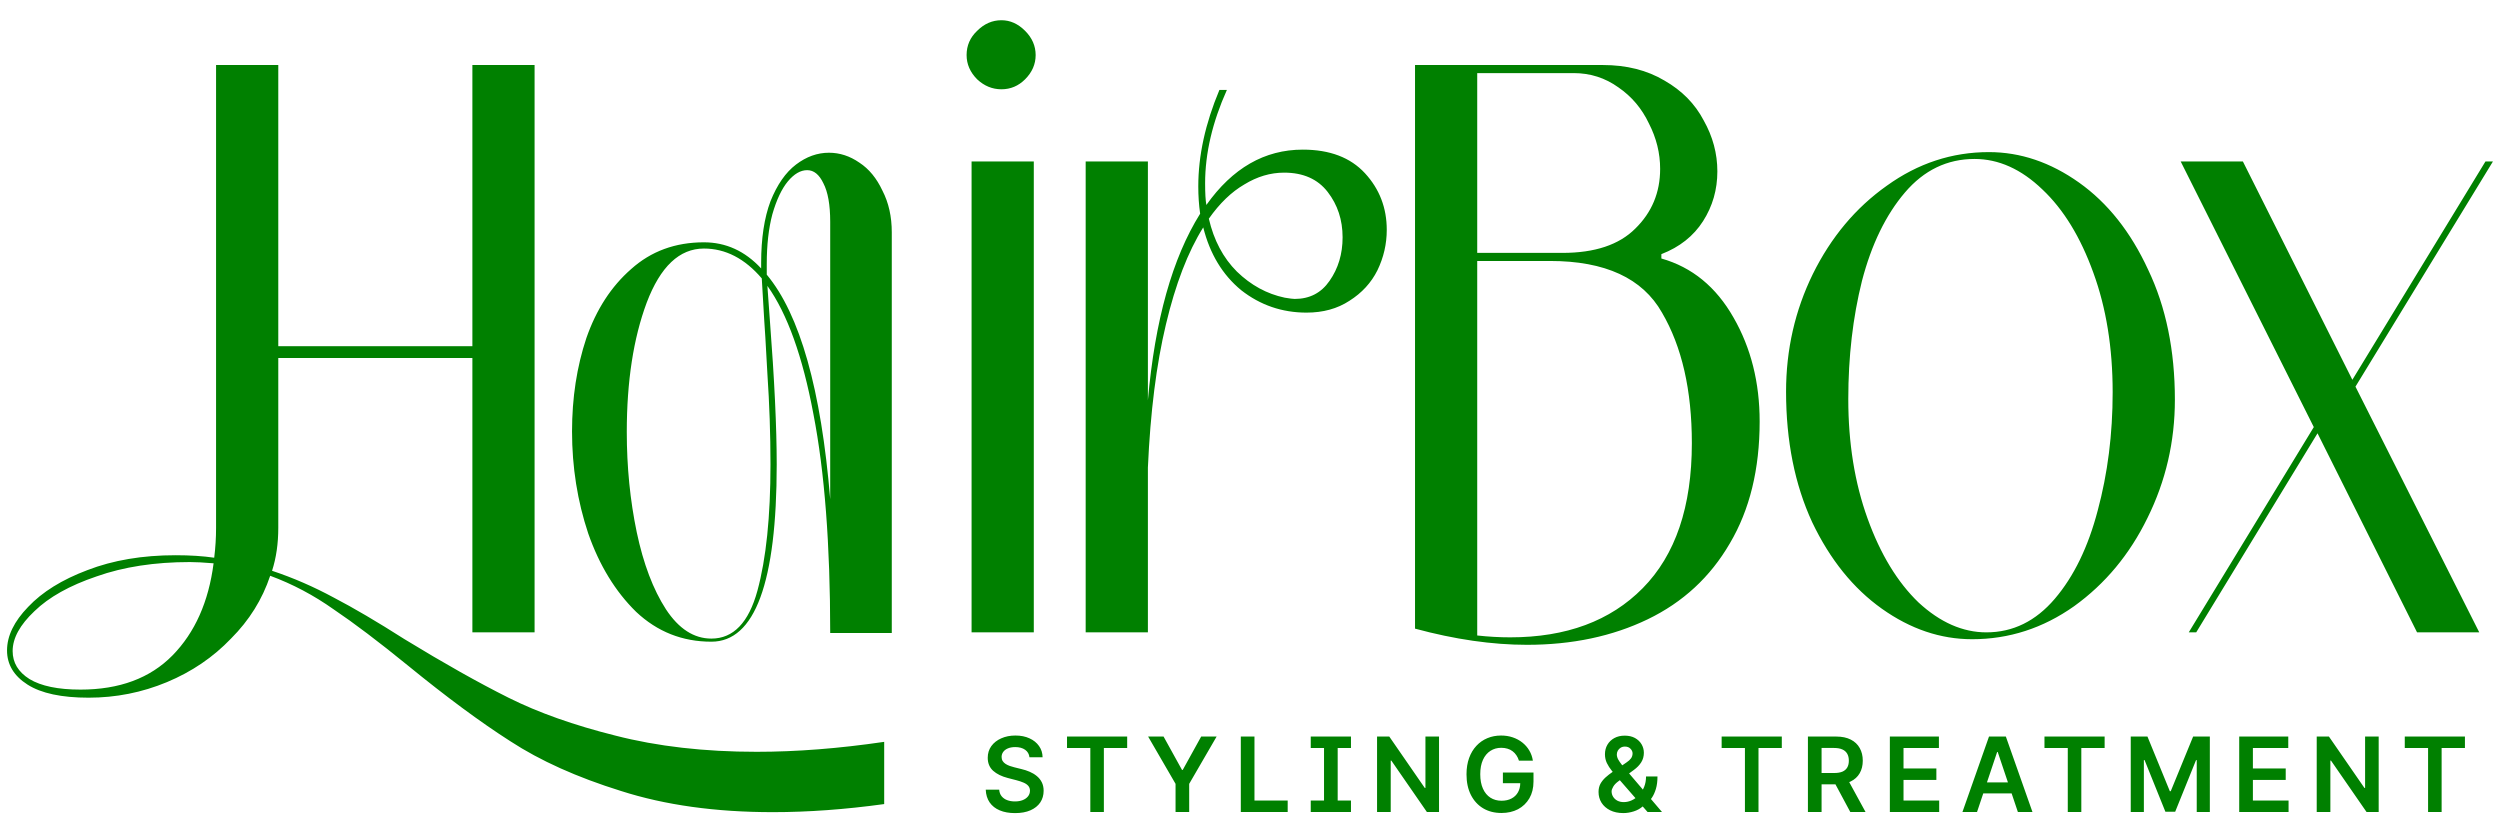
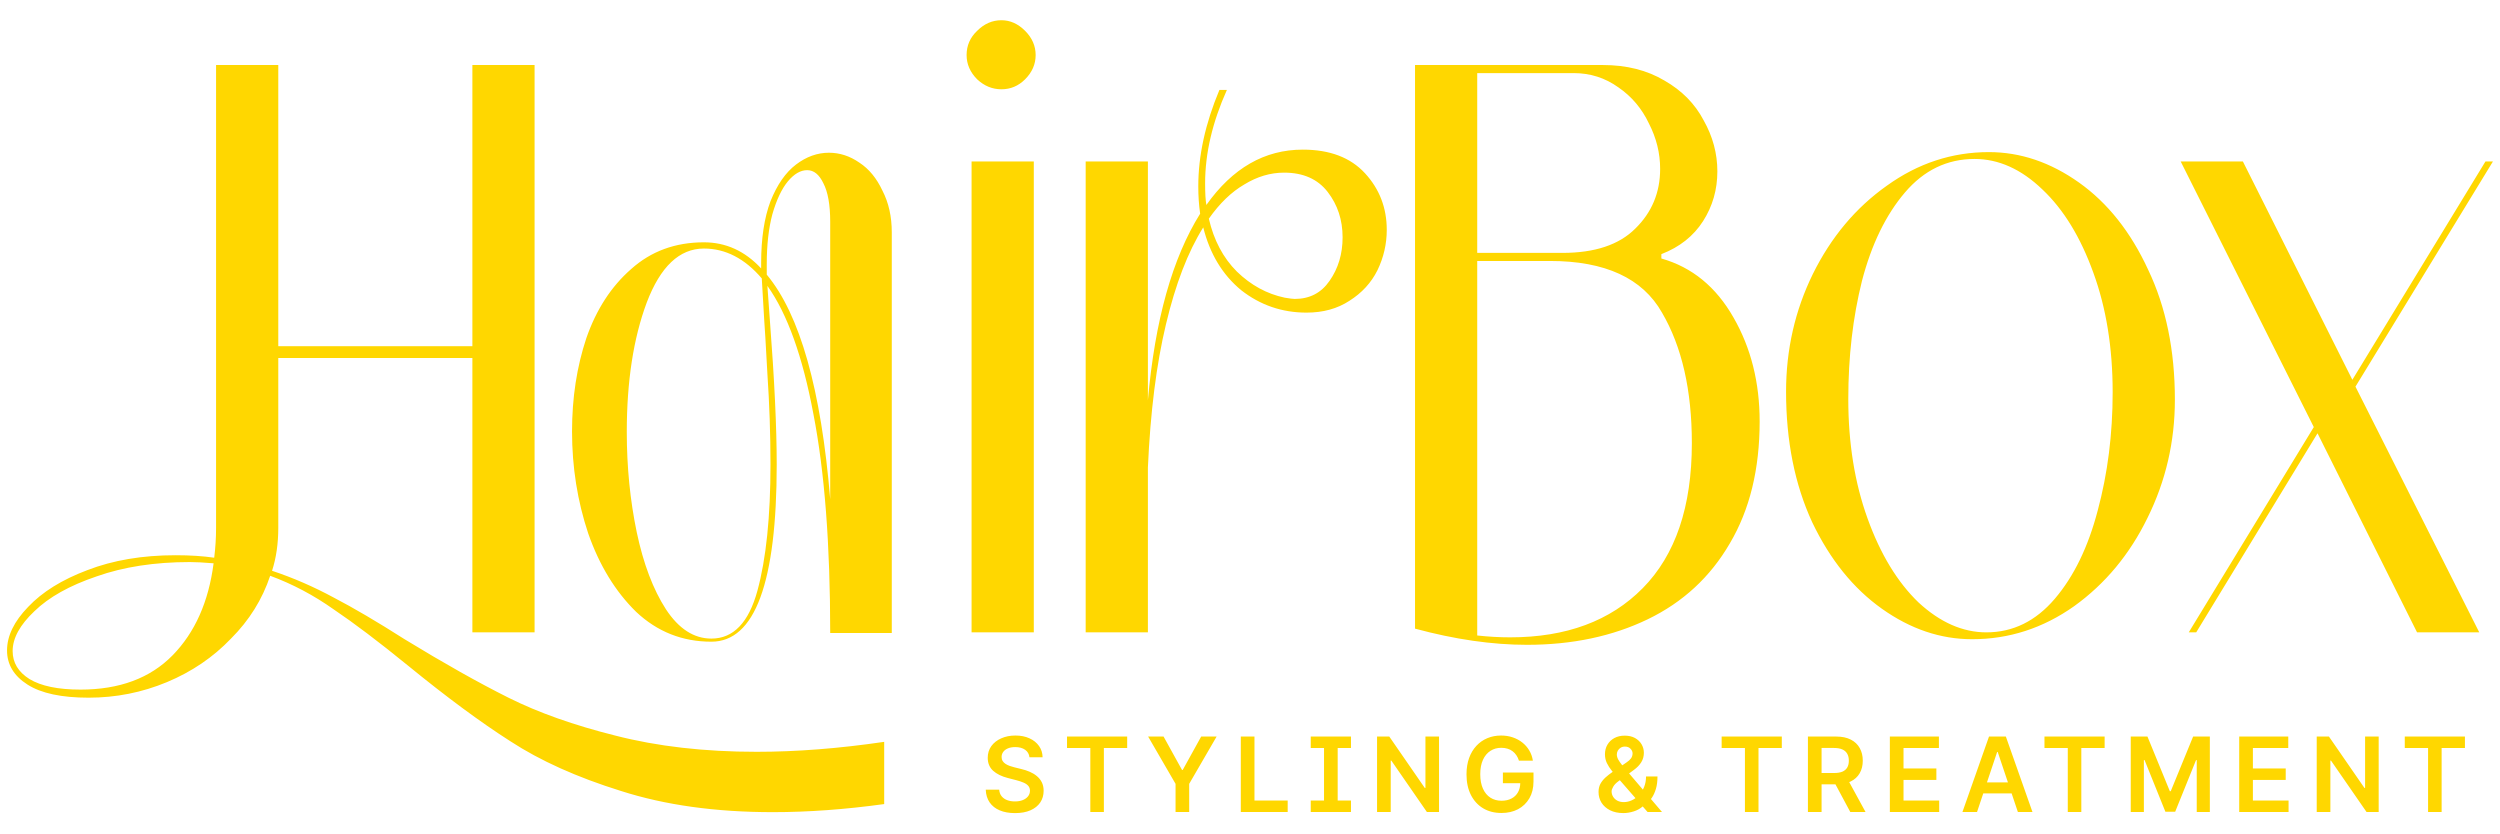
<svg xmlns="http://www.w3.org/2000/svg" width="108" height="36" viewBox="0 0 108 36" fill="none">
-   <path fill-rule="evenodd" clip-rule="evenodd" d="M11.753 24.658C12.667 24.962 13.553 25.348 14.414 25.813C15.274 26.261 16.295 26.861 17.477 27.614C19.179 28.653 20.675 29.495 21.965 30.14C23.255 30.785 24.796 31.331 26.588 31.779C28.397 32.245 30.431 32.478 32.688 32.478C34.408 32.478 36.245 32.335 38.197 32.048V34.736C36.513 34.968 34.91 35.085 33.387 35.085C30.914 35.085 28.729 34.78 26.829 34.171C24.93 33.58 23.336 32.863 22.046 32.021C20.756 31.197 19.278 30.104 17.612 28.743C16.357 27.721 15.291 26.915 14.414 26.324C13.553 25.715 12.64 25.231 11.672 24.873C11.332 25.894 10.768 26.799 9.979 27.587C9.209 28.393 8.286 29.02 7.211 29.468C6.136 29.916 5.007 30.14 3.825 30.14C2.66 30.14 1.782 29.952 1.191 29.576C0.6 29.2 0.304 28.707 0.304 28.098C0.304 27.471 0.609 26.843 1.218 26.216C1.827 25.571 2.678 25.043 3.771 24.631C4.882 24.201 6.154 23.986 7.587 23.986C8.214 23.986 8.77 24.022 9.254 24.093C9.307 23.663 9.334 23.233 9.334 22.803V2.809H12.022V14.956H20.407V2.809H23.094V27.318H20.407V15.467H12.022V22.803C12.022 23.484 11.932 24.102 11.753 24.658ZM3.476 29.791C5.16 29.791 6.486 29.298 7.453 28.313C8.42 27.327 9.012 26.001 9.227 24.335C8.797 24.299 8.456 24.281 8.205 24.281C6.683 24.281 5.339 24.488 4.174 24.9C3.01 25.294 2.114 25.795 1.487 26.404C0.86 26.996 0.546 27.569 0.546 28.125C0.546 28.626 0.788 29.029 1.272 29.334C1.774 29.638 2.508 29.791 3.476 29.791ZM35.811 6.598C36.277 6.598 36.716 6.741 37.128 7.028C37.54 7.297 37.871 7.7 38.122 8.237C38.391 8.757 38.525 9.357 38.525 10.038V27.345H35.865C35.865 23.529 35.623 20.376 35.139 17.885C34.673 15.395 34.01 13.55 33.151 12.349L33.258 13.827C33.455 16.389 33.554 18.468 33.554 20.062C33.554 25.168 32.613 27.721 30.732 27.721C29.478 27.721 28.394 27.291 27.48 26.431C26.584 25.553 25.894 24.425 25.411 23.045C24.945 21.648 24.712 20.179 24.712 18.638C24.712 17.187 24.918 15.843 25.33 14.607C25.76 13.37 26.405 12.376 27.265 11.624C28.125 10.853 29.173 10.468 30.409 10.468C31.359 10.468 32.183 10.844 32.882 11.597V11.355C32.882 10.298 33.016 9.411 33.285 8.694C33.572 7.978 33.939 7.449 34.387 7.109C34.835 6.768 35.309 6.598 35.811 6.598ZM33.124 11.865C34.557 13.585 35.471 16.819 35.865 21.567V9.581C35.865 8.847 35.766 8.291 35.569 7.915C35.39 7.539 35.157 7.351 34.87 7.351C34.584 7.351 34.306 7.512 34.037 7.834C33.769 8.157 33.545 8.632 33.365 9.259C33.204 9.868 33.124 10.584 33.124 11.409V11.865ZM33.285 20.062C33.285 18.772 33.24 17.464 33.151 16.139C33.079 14.813 33.034 14.051 33.016 13.854L32.909 12.027C32.174 11.167 31.341 10.737 30.409 10.737C29.352 10.737 28.528 11.516 27.937 13.075C27.363 14.616 27.077 16.479 27.077 18.665C27.077 20.17 27.22 21.612 27.507 22.991C27.794 24.353 28.215 25.464 28.77 26.324C29.325 27.166 29.979 27.587 30.732 27.587C31.681 27.587 32.344 26.897 32.721 25.518C33.097 24.138 33.285 22.32 33.285 20.062ZM43.262 3.857C42.868 3.857 42.519 3.713 42.214 3.427C41.91 3.122 41.757 2.773 41.757 2.379C41.757 1.967 41.91 1.617 42.214 1.331C42.519 1.026 42.868 0.874 43.262 0.874C43.638 0.874 43.979 1.026 44.283 1.331C44.588 1.635 44.74 1.985 44.74 2.379C44.74 2.773 44.588 3.122 44.283 3.427C43.997 3.713 43.656 3.857 43.262 3.857ZM44.66 27.318H41.972V6.974H44.66V27.318ZM56.28 6.464C57.445 6.464 58.341 6.804 58.968 7.485C59.595 8.166 59.908 8.981 59.908 9.93C59.908 10.54 59.774 11.122 59.505 11.677C59.237 12.215 58.833 12.654 58.296 12.994C57.776 13.335 57.158 13.505 56.442 13.505C55.385 13.505 54.444 13.182 53.62 12.537C52.814 11.874 52.267 10.97 51.98 9.823C51.318 10.88 50.78 12.277 50.368 14.015C49.956 15.735 49.696 17.796 49.589 20.197V27.318H46.901V6.974H49.589V17.294C49.893 13.836 50.646 11.149 51.846 9.232C51.792 8.855 51.766 8.461 51.766 8.049C51.766 6.723 52.07 5.335 52.679 3.884H53.002C52.375 5.281 52.061 6.625 52.061 7.915C52.061 8.345 52.079 8.658 52.115 8.855C53.243 7.261 54.632 6.464 56.28 6.464ZM55.501 12.86C55.716 12.896 55.859 12.914 55.931 12.914C56.576 12.914 57.078 12.654 57.436 12.134C57.812 11.597 58 10.97 58 10.253C58 9.5 57.785 8.847 57.355 8.291C56.925 7.736 56.298 7.458 55.474 7.458C54.883 7.458 54.31 7.628 53.754 7.969C53.199 8.291 52.688 8.784 52.222 9.447C52.437 10.378 52.84 11.14 53.432 11.731C54.041 12.322 54.731 12.698 55.501 12.86ZM65.966 27.856C64.462 27.856 62.849 27.623 61.129 27.157V2.809H69.245C70.266 2.809 71.153 3.033 71.906 3.481C72.658 3.911 73.223 4.484 73.599 5.201C73.993 5.899 74.19 6.634 74.19 7.404C74.19 8.193 73.984 8.909 73.572 9.554C73.16 10.199 72.56 10.674 71.771 10.979V11.167C73.097 11.543 74.136 12.394 74.889 13.72C75.641 15.028 76.017 16.524 76.017 18.208C76.017 20.268 75.588 22.024 74.728 23.475C73.885 24.926 72.703 26.019 71.18 26.754C69.657 27.488 67.919 27.856 65.966 27.856ZM67.498 10.925C68.896 10.925 69.944 10.575 70.643 9.877C71.359 9.178 71.718 8.318 71.718 7.297C71.718 6.616 71.556 5.962 71.234 5.335C70.929 4.69 70.49 4.17 69.917 3.776C69.344 3.364 68.699 3.158 67.982 3.158H63.816V10.925H67.498ZM63.816 27.453C64.3 27.506 64.775 27.533 65.241 27.533C67.659 27.533 69.568 26.826 70.965 25.41C72.38 23.977 73.088 21.89 73.088 19.148C73.088 16.855 72.658 14.974 71.798 13.505C70.956 12.018 69.344 11.274 66.961 11.274H63.816V27.453ZM85.194 27.614C83.832 27.614 82.533 27.175 81.297 26.297C80.061 25.419 79.057 24.174 78.287 22.561C77.534 20.931 77.158 19.05 77.158 16.918C77.158 15.108 77.543 13.415 78.314 11.839C79.102 10.244 80.168 8.972 81.512 8.022C82.856 7.055 84.325 6.571 85.919 6.571C87.281 6.571 88.58 7.01 89.816 7.888C91.052 8.766 92.047 10.02 92.799 11.65C93.57 13.263 93.955 15.135 93.955 17.267C93.955 19.077 93.561 20.779 92.772 22.373C92.002 23.95 90.945 25.222 89.601 26.189C88.257 27.139 86.788 27.614 85.194 27.614ZM85.812 27.318C86.958 27.318 87.944 26.834 88.768 25.867C89.592 24.9 90.21 23.628 90.622 22.051C91.052 20.456 91.267 18.754 91.267 16.945C91.267 15.028 90.99 13.308 90.434 11.785C89.879 10.244 89.144 9.044 88.231 8.184C87.317 7.306 86.34 6.867 85.301 6.867C84.119 6.867 83.115 7.351 82.291 8.318C81.467 9.285 80.849 10.557 80.437 12.134C80.043 13.711 79.846 15.413 79.846 17.24C79.846 19.14 80.123 20.859 80.679 22.4C81.234 23.941 81.969 25.15 82.882 26.028C83.814 26.888 84.791 27.318 85.812 27.318ZM107.373 6.974H107.696L101.756 16.703L107.104 27.318H104.417L100.117 18.718L94.876 27.318H94.554L99.956 18.45L94.205 6.974H96.892L101.622 16.407L107.373 6.974ZM44.285 32.39C44.395 32.468 44.458 32.576 44.473 32.715H45.04C45.037 32.532 44.986 32.369 44.886 32.228C44.786 32.086 44.649 31.975 44.474 31.896C44.3 31.815 44.098 31.775 43.867 31.775C43.639 31.775 43.434 31.815 43.254 31.896C43.074 31.975 42.931 32.087 42.826 32.231C42.722 32.376 42.67 32.544 42.67 32.736C42.67 32.969 42.748 33.156 42.903 33.297C43.059 33.437 43.271 33.541 43.539 33.61L43.91 33.706C44.026 33.736 44.128 33.77 44.215 33.808C44.303 33.845 44.371 33.891 44.42 33.948C44.469 34.003 44.494 34.073 44.495 34.158C44.494 34.251 44.466 34.333 44.41 34.403C44.355 34.471 44.279 34.526 44.181 34.565C44.085 34.603 43.973 34.622 43.844 34.622C43.721 34.622 43.61 34.603 43.51 34.566C43.412 34.529 43.332 34.473 43.27 34.398C43.209 34.322 43.174 34.228 43.165 34.115H42.584C42.593 34.331 42.649 34.514 42.753 34.665C42.858 34.816 43.003 34.93 43.189 35.008C43.376 35.087 43.596 35.126 43.849 35.126C44.11 35.126 44.332 35.086 44.516 35.005C44.7 34.924 44.841 34.811 44.939 34.667C45.036 34.521 45.085 34.353 45.085 34.162C45.085 34.021 45.058 33.898 45.005 33.793C44.952 33.688 44.88 33.599 44.789 33.525C44.699 33.45 44.597 33.389 44.482 33.34C44.369 33.291 44.25 33.252 44.127 33.224L43.822 33.148C43.755 33.132 43.689 33.112 43.623 33.089C43.557 33.065 43.498 33.037 43.444 33.003C43.389 32.968 43.346 32.925 43.315 32.876C43.284 32.826 43.269 32.767 43.269 32.699C43.27 32.617 43.293 32.545 43.34 32.481C43.387 32.417 43.454 32.367 43.542 32.33C43.63 32.293 43.736 32.274 43.859 32.274C44.034 32.274 44.176 32.313 44.285 32.39ZM46.095 31.819V32.314H47.102V35.077H47.687V32.314H48.694V31.819H46.095ZM50.266 31.819H49.599L50.784 33.862V35.077H51.373V33.862L52.558 31.819H51.891L51.094 33.261H51.063L50.266 31.819ZM53.603 31.819V35.077H55.628V34.582H54.193V31.819H53.603ZM56.624 31.819V32.314H57.198V34.582H56.624V35.077H57.198H57.788H58.362V34.582H57.788V32.314H58.362V31.819H57.788H57.198H56.624ZM62.166 35.077V31.819H61.579V34.04H61.551L60.017 31.819H59.489V35.077H60.079V32.858H60.106L61.641 35.077H62.166ZM65.509 32.629C65.555 32.697 65.592 32.774 65.618 32.86H66.22C66.195 32.7 66.144 32.553 66.065 32.421C65.987 32.288 65.887 32.174 65.765 32.077C65.644 31.981 65.505 31.906 65.35 31.854C65.194 31.801 65.026 31.775 64.846 31.775C64.632 31.775 64.435 31.813 64.254 31.889C64.072 31.965 63.914 32.075 63.78 32.22C63.645 32.364 63.54 32.54 63.465 32.747C63.391 32.953 63.353 33.188 63.353 33.451C63.353 33.795 63.417 34.092 63.543 34.342C63.67 34.591 63.847 34.784 64.072 34.919C64.299 35.054 64.563 35.121 64.863 35.121C65.132 35.121 65.371 35.067 65.579 34.958C65.787 34.847 65.95 34.69 66.069 34.487C66.187 34.283 66.247 34.042 66.247 33.763V33.372H64.925V33.833H65.675C65.673 33.983 65.64 34.113 65.577 34.226C65.511 34.343 65.418 34.433 65.296 34.496C65.175 34.56 65.031 34.592 64.866 34.592C64.684 34.592 64.524 34.548 64.386 34.46C64.248 34.371 64.14 34.241 64.063 34.07C63.986 33.899 63.947 33.691 63.947 33.445C63.947 33.201 63.986 32.994 64.063 32.825C64.141 32.654 64.249 32.525 64.386 32.437C64.523 32.349 64.678 32.305 64.853 32.305C64.951 32.305 65.041 32.317 65.124 32.343C65.207 32.367 65.28 32.404 65.343 32.453C65.408 32.501 65.463 32.56 65.509 32.629ZM69.556 35.004C69.716 35.084 69.908 35.125 70.13 35.125C70.278 35.125 70.428 35.1 70.581 35.051C70.727 35.005 70.855 34.934 70.965 34.838L71.174 35.077H71.797L71.32 34.517C71.333 34.501 71.346 34.483 71.359 34.465C71.431 34.36 71.489 34.231 71.535 34.08C71.581 33.927 71.603 33.748 71.603 33.542H71.109C71.109 33.709 71.081 33.86 71.026 33.997C71.01 34.036 70.992 34.075 70.973 34.111L70.377 33.412L70.582 33.262C70.718 33.163 70.824 33.054 70.9 32.933C70.977 32.811 71.015 32.673 71.015 32.519C71.015 32.387 70.981 32.264 70.915 32.152C70.848 32.039 70.753 31.949 70.63 31.881C70.507 31.814 70.36 31.78 70.188 31.78C70.016 31.78 69.866 31.815 69.738 31.885C69.61 31.955 69.511 32.051 69.44 32.172C69.369 32.293 69.334 32.431 69.334 32.584C69.334 32.72 69.361 32.846 69.416 32.963C69.473 33.079 69.544 33.19 69.631 33.297C69.644 33.312 69.656 33.328 69.669 33.343C69.552 33.423 69.449 33.504 69.359 33.585C69.265 33.671 69.191 33.764 69.136 33.865C69.083 33.966 69.057 34.081 69.057 34.212C69.057 34.385 69.1 34.54 69.186 34.678C69.273 34.815 69.396 34.923 69.556 35.004ZM69.977 33.705L69.924 33.744C69.816 33.822 69.738 33.902 69.692 33.983C69.645 34.062 69.621 34.13 69.621 34.186C69.621 34.272 69.643 34.35 69.687 34.42C69.73 34.49 69.791 34.546 69.87 34.589C69.949 34.63 70.042 34.651 70.148 34.651C70.265 34.651 70.38 34.625 70.493 34.573C70.549 34.547 70.602 34.516 70.652 34.479L69.977 33.705ZM70.083 33.062L70.267 32.936C70.352 32.881 70.416 32.822 70.46 32.761C70.504 32.7 70.527 32.627 70.527 32.545C70.527 32.475 70.497 32.408 70.438 32.346C70.379 32.283 70.299 32.252 70.196 32.252C70.127 32.252 70.066 32.269 70.013 32.301C69.961 32.333 69.92 32.375 69.89 32.427C69.862 32.479 69.847 32.534 69.847 32.592C69.847 32.663 69.867 32.736 69.906 32.809C69.947 32.882 69.999 32.958 70.062 33.036C70.069 33.045 70.076 33.053 70.083 33.062ZM74.375 31.819V32.314H75.381V35.077H75.967V32.314H76.974V31.819H74.375ZM78.102 31.819V35.077H78.692V33.884H79.292L79.932 35.077H80.591L79.886 33.787C79.908 33.779 79.928 33.77 79.948 33.76C80.12 33.676 80.25 33.558 80.338 33.405C80.427 33.252 80.472 33.07 80.472 32.861C80.472 32.653 80.428 32.472 80.34 32.316C80.253 32.159 80.124 32.037 79.953 31.95C79.784 31.863 79.573 31.819 79.323 31.819H78.102ZM78.692 33.394H79.236C79.382 33.394 79.502 33.374 79.595 33.334C79.689 33.292 79.757 33.232 79.802 33.154C79.848 33.074 79.87 32.977 79.87 32.861C79.87 32.746 79.848 32.647 79.802 32.565C79.756 32.483 79.687 32.42 79.594 32.378C79.5 32.334 79.38 32.312 79.233 32.312H78.692V33.394ZM81.642 31.819V35.077H83.773V34.582H82.232V33.693H83.651V33.199H82.232V32.314H83.761V31.819H81.642ZM84.778 35.077H85.408L85.677 34.274H86.902L87.172 35.077H87.802L86.653 31.819H85.925L84.778 35.077ZM86.743 33.8L86.302 32.487H86.276L85.836 33.8H86.743ZM88.321 31.819V32.314H89.328V35.077H89.913V32.314H90.92V31.819H88.321ZM92.77 31.819H92.048V35.077H92.615V32.834H92.645L93.545 35.067H93.968L94.868 32.839H94.899V35.077H95.465V31.819H94.743L93.776 34.18H93.737L92.77 31.819ZM96.734 31.819V35.077H98.866V34.582H97.325V33.693H98.743V33.199H97.325V32.314H98.853V31.819H96.734ZM102.759 35.077V31.819H102.172V34.04H102.144L100.61 31.819H100.082V35.077H100.672V32.858H100.699L102.234 35.077H102.759ZM103.886 31.819V32.314H104.893V35.077H105.478V32.314H106.485V31.819H103.886Z" fill="green" />
+   <path fill-rule="evenodd" clip-rule="evenodd" d="M11.753 24.658C12.667 24.962 13.553 25.348 14.414 25.813C15.274 26.261 16.295 26.861 17.477 27.614C19.179 28.653 20.675 29.495 21.965 30.14C23.255 30.785 24.796 31.331 26.588 31.779C28.397 32.245 30.431 32.478 32.688 32.478C34.408 32.478 36.245 32.335 38.197 32.048V34.736C36.513 34.968 34.91 35.085 33.387 35.085C30.914 35.085 28.729 34.78 26.829 34.171C24.93 33.58 23.336 32.863 22.046 32.021C20.756 31.197 19.278 30.104 17.612 28.743C16.357 27.721 15.291 26.915 14.414 26.324C13.553 25.715 12.64 25.231 11.672 24.873C11.332 25.894 10.768 26.799 9.979 27.587C9.209 28.393 8.286 29.02 7.211 29.468C6.136 29.916 5.007 30.14 3.825 30.14C2.66 30.14 1.782 29.952 1.191 29.576C0.6 29.2 0.304 28.707 0.304 28.098C0.304 27.471 0.609 26.843 1.218 26.216C1.827 25.571 2.678 25.043 3.771 24.631C4.882 24.201 6.154 23.986 7.587 23.986C8.214 23.986 8.77 24.022 9.254 24.093C9.307 23.663 9.334 23.233 9.334 22.803V2.809H12.022V14.956H20.407V2.809H23.094V27.318H20.407V15.467H12.022V22.803C12.022 23.484 11.932 24.102 11.753 24.658ZM3.476 29.791C5.16 29.791 6.486 29.298 7.453 28.313C8.42 27.327 9.012 26.001 9.227 24.335C8.797 24.299 8.456 24.281 8.205 24.281C6.683 24.281 5.339 24.488 4.174 24.9C3.01 25.294 2.114 25.795 1.487 26.404C0.86 26.996 0.546 27.569 0.546 28.125C0.546 28.626 0.788 29.029 1.272 29.334C1.774 29.638 2.508 29.791 3.476 29.791ZM35.811 6.598C36.277 6.598 36.716 6.741 37.128 7.028C37.54 7.297 37.871 7.7 38.122 8.237C38.391 8.757 38.525 9.357 38.525 10.038V27.345H35.865C35.865 23.529 35.623 20.376 35.139 17.885C34.673 15.395 34.01 13.55 33.151 12.349L33.258 13.827C33.455 16.389 33.554 18.468 33.554 20.062C33.554 25.168 32.613 27.721 30.732 27.721C29.478 27.721 28.394 27.291 27.48 26.431C26.584 25.553 25.894 24.425 25.411 23.045C24.945 21.648 24.712 20.179 24.712 18.638C24.712 17.187 24.918 15.843 25.33 14.607C25.76 13.37 26.405 12.376 27.265 11.624C28.125 10.853 29.173 10.468 30.409 10.468C31.359 10.468 32.183 10.844 32.882 11.597V11.355C32.882 10.298 33.016 9.411 33.285 8.694C33.572 7.978 33.939 7.449 34.387 7.109C34.835 6.768 35.309 6.598 35.811 6.598ZM33.124 11.865C34.557 13.585 35.471 16.819 35.865 21.567V9.581C35.865 8.847 35.766 8.291 35.569 7.915C35.39 7.539 35.157 7.351 34.87 7.351C34.584 7.351 34.306 7.512 34.037 7.834C33.769 8.157 33.545 8.632 33.365 9.259C33.204 9.868 33.124 10.584 33.124 11.409V11.865ZM33.285 20.062C33.285 18.772 33.24 17.464 33.151 16.139C33.079 14.813 33.034 14.051 33.016 13.854L32.909 12.027C32.174 11.167 31.341 10.737 30.409 10.737C29.352 10.737 28.528 11.516 27.937 13.075C27.363 14.616 27.077 16.479 27.077 18.665C27.077 20.17 27.22 21.612 27.507 22.991C27.794 24.353 28.215 25.464 28.77 26.324C29.325 27.166 29.979 27.587 30.732 27.587C31.681 27.587 32.344 26.897 32.721 25.518C33.097 24.138 33.285 22.32 33.285 20.062ZM43.262 3.857C42.868 3.857 42.519 3.713 42.214 3.427C41.91 3.122 41.757 2.773 41.757 2.379C41.757 1.967 41.91 1.617 42.214 1.331C42.519 1.026 42.868 0.874 43.262 0.874C43.638 0.874 43.979 1.026 44.283 1.331C44.588 1.635 44.74 1.985 44.74 2.379C44.74 2.773 44.588 3.122 44.283 3.427C43.997 3.713 43.656 3.857 43.262 3.857ZM44.66 27.318H41.972V6.974H44.66V27.318ZM56.28 6.464C57.445 6.464 58.341 6.804 58.968 7.485C59.595 8.166 59.908 8.981 59.908 9.93C59.908 10.54 59.774 11.122 59.505 11.677C59.237 12.215 58.833 12.654 58.296 12.994C57.776 13.335 57.158 13.505 56.442 13.505C55.385 13.505 54.444 13.182 53.62 12.537C52.814 11.874 52.267 10.97 51.98 9.823C51.318 10.88 50.78 12.277 50.368 14.015C49.956 15.735 49.696 17.796 49.589 20.197V27.318H46.901V6.974H49.589V17.294C49.893 13.836 50.646 11.149 51.846 9.232C51.792 8.855 51.766 8.461 51.766 8.049C51.766 6.723 52.07 5.335 52.679 3.884H53.002C52.375 5.281 52.061 6.625 52.061 7.915C52.061 8.345 52.079 8.658 52.115 8.855C53.243 7.261 54.632 6.464 56.28 6.464ZM55.501 12.86C55.716 12.896 55.859 12.914 55.931 12.914C56.576 12.914 57.078 12.654 57.436 12.134C57.812 11.597 58 10.97 58 10.253C58 9.5 57.785 8.847 57.355 8.291C56.925 7.736 56.298 7.458 55.474 7.458C54.883 7.458 54.31 7.628 53.754 7.969C53.199 8.291 52.688 8.784 52.222 9.447C52.437 10.378 52.84 11.14 53.432 11.731C54.041 12.322 54.731 12.698 55.501 12.86ZM65.966 27.856C64.462 27.856 62.849 27.623 61.129 27.157V2.809H69.245C70.266 2.809 71.153 3.033 71.906 3.481C72.658 3.911 73.223 4.484 73.599 5.201C73.993 5.899 74.19 6.634 74.19 7.404C74.19 8.193 73.984 8.909 73.572 9.554C73.16 10.199 72.56 10.674 71.771 10.979V11.167C73.097 11.543 74.136 12.394 74.889 13.72C75.641 15.028 76.017 16.524 76.017 18.208C76.017 20.268 75.588 22.024 74.728 23.475C73.885 24.926 72.703 26.019 71.18 26.754C69.657 27.488 67.919 27.856 65.966 27.856ZM67.498 10.925C68.896 10.925 69.944 10.575 70.643 9.877C71.359 9.178 71.718 8.318 71.718 7.297C71.718 6.616 71.556 5.962 71.234 5.335C70.929 4.69 70.49 4.17 69.917 3.776C69.344 3.364 68.699 3.158 67.982 3.158H63.816V10.925H67.498ZM63.816 27.453C64.3 27.506 64.775 27.533 65.241 27.533C67.659 27.533 69.568 26.826 70.965 25.41C72.38 23.977 73.088 21.89 73.088 19.148C73.088 16.855 72.658 14.974 71.798 13.505C70.956 12.018 69.344 11.274 66.961 11.274H63.816V27.453ZM85.194 27.614C83.832 27.614 82.533 27.175 81.297 26.297C80.061 25.419 79.057 24.174 78.287 22.561C77.534 20.931 77.158 19.05 77.158 16.918C77.158 15.108 77.543 13.415 78.314 11.839C79.102 10.244 80.168 8.972 81.512 8.022C82.856 7.055 84.325 6.571 85.919 6.571C87.281 6.571 88.58 7.01 89.816 7.888C91.052 8.766 92.047 10.02 92.799 11.65C93.57 13.263 93.955 15.135 93.955 17.267C93.955 19.077 93.561 20.779 92.772 22.373C92.002 23.95 90.945 25.222 89.601 26.189C88.257 27.139 86.788 27.614 85.194 27.614ZM85.812 27.318C86.958 27.318 87.944 26.834 88.768 25.867C89.592 24.9 90.21 23.628 90.622 22.051C91.052 20.456 91.267 18.754 91.267 16.945C91.267 15.028 90.99 13.308 90.434 11.785C89.879 10.244 89.144 9.044 88.231 8.184C87.317 7.306 86.34 6.867 85.301 6.867C84.119 6.867 83.115 7.351 82.291 8.318C81.467 9.285 80.849 10.557 80.437 12.134C80.043 13.711 79.846 15.413 79.846 17.24C79.846 19.14 80.123 20.859 80.679 22.4C81.234 23.941 81.969 25.15 82.882 26.028C83.814 26.888 84.791 27.318 85.812 27.318ZM107.373 6.974H107.696L101.756 16.703L107.104 27.318H104.417L100.117 18.718L94.876 27.318H94.554L99.956 18.45L94.205 6.974H96.892L101.622 16.407L107.373 6.974ZM44.285 32.39C44.395 32.468 44.458 32.576 44.473 32.715H45.04C45.037 32.532 44.986 32.369 44.886 32.228C44.786 32.086 44.649 31.975 44.474 31.896C44.3 31.815 44.098 31.775 43.867 31.775C43.639 31.775 43.434 31.815 43.254 31.896C43.074 31.975 42.931 32.087 42.826 32.231C42.722 32.376 42.67 32.544 42.67 32.736C42.67 32.969 42.748 33.156 42.903 33.297C43.059 33.437 43.271 33.541 43.539 33.61L43.91 33.706C44.026 33.736 44.128 33.77 44.215 33.808C44.303 33.845 44.371 33.891 44.42 33.948C44.469 34.003 44.494 34.073 44.495 34.158C44.494 34.251 44.466 34.333 44.41 34.403C44.355 34.471 44.279 34.526 44.181 34.565C44.085 34.603 43.973 34.622 43.844 34.622C43.721 34.622 43.61 34.603 43.51 34.566C43.412 34.529 43.332 34.473 43.27 34.398C43.209 34.322 43.174 34.228 43.165 34.115H42.584C42.593 34.331 42.649 34.514 42.753 34.665C42.858 34.816 43.003 34.93 43.189 35.008C43.376 35.087 43.596 35.126 43.849 35.126C44.11 35.126 44.332 35.086 44.516 35.005C44.7 34.924 44.841 34.811 44.939 34.667C45.036 34.521 45.085 34.353 45.085 34.162C45.085 34.021 45.058 33.898 45.005 33.793C44.952 33.688 44.88 33.599 44.789 33.525C44.699 33.45 44.597 33.389 44.482 33.34C44.369 33.291 44.25 33.252 44.127 33.224L43.822 33.148C43.755 33.132 43.689 33.112 43.623 33.089C43.557 33.065 43.498 33.037 43.444 33.003C43.389 32.968 43.346 32.925 43.315 32.876C43.284 32.826 43.269 32.767 43.269 32.699C43.27 32.617 43.293 32.545 43.34 32.481C43.387 32.417 43.454 32.367 43.542 32.33C43.63 32.293 43.736 32.274 43.859 32.274C44.034 32.274 44.176 32.313 44.285 32.39ZM46.095 31.819V32.314H47.102V35.077H47.687V32.314H48.694V31.819H46.095ZM50.266 31.819H49.599L50.784 33.862V35.077H51.373V33.862L52.558 31.819H51.891L51.094 33.261H51.063L50.266 31.819ZM53.603 31.819V35.077H55.628V34.582H54.193V31.819H53.603ZM56.624 31.819V32.314H57.198V34.582H56.624V35.077H57.198H57.788H58.362V34.582H57.788V32.314H58.362V31.819H57.788H57.198H56.624ZM62.166 35.077V31.819H61.579V34.04H61.551L60.017 31.819H59.489V35.077H60.079V32.858H60.106L61.641 35.077H62.166ZM65.509 32.629C65.555 32.697 65.592 32.774 65.618 32.86H66.22C66.195 32.7 66.144 32.553 66.065 32.421C65.987 32.288 65.887 32.174 65.765 32.077C65.644 31.981 65.505 31.906 65.35 31.854C65.194 31.801 65.026 31.775 64.846 31.775C64.632 31.775 64.435 31.813 64.254 31.889C64.072 31.965 63.914 32.075 63.78 32.22C63.645 32.364 63.54 32.54 63.465 32.747C63.391 32.953 63.353 33.188 63.353 33.451C63.353 33.795 63.417 34.092 63.543 34.342C63.67 34.591 63.847 34.784 64.072 34.919C64.299 35.054 64.563 35.121 64.863 35.121C65.132 35.121 65.371 35.067 65.579 34.958C65.787 34.847 65.95 34.69 66.069 34.487C66.187 34.283 66.247 34.042 66.247 33.763V33.372H64.925V33.833H65.675C65.673 33.983 65.64 34.113 65.577 34.226C65.511 34.343 65.418 34.433 65.296 34.496C65.175 34.56 65.031 34.592 64.866 34.592C64.684 34.592 64.524 34.548 64.386 34.46C64.248 34.371 64.14 34.241 64.063 34.07C63.986 33.899 63.947 33.691 63.947 33.445C63.947 33.201 63.986 32.994 64.063 32.825C64.141 32.654 64.249 32.525 64.386 32.437C64.523 32.349 64.678 32.305 64.853 32.305C64.951 32.305 65.041 32.317 65.124 32.343C65.207 32.367 65.28 32.404 65.343 32.453C65.408 32.501 65.463 32.56 65.509 32.629ZM69.556 35.004C69.716 35.084 69.908 35.125 70.13 35.125C70.278 35.125 70.428 35.1 70.581 35.051C70.727 35.005 70.855 34.934 70.965 34.838L71.174 35.077H71.797L71.32 34.517C71.333 34.501 71.346 34.483 71.359 34.465C71.431 34.36 71.489 34.231 71.535 34.08C71.581 33.927 71.603 33.748 71.603 33.542H71.109C71.109 33.709 71.081 33.86 71.026 33.997C71.01 34.036 70.992 34.075 70.973 34.111L70.377 33.412L70.582 33.262C70.718 33.163 70.824 33.054 70.9 32.933C70.977 32.811 71.015 32.673 71.015 32.519C71.015 32.387 70.981 32.264 70.915 32.152C70.848 32.039 70.753 31.949 70.63 31.881C70.507 31.814 70.36 31.78 70.188 31.78C70.016 31.78 69.866 31.815 69.738 31.885C69.61 31.955 69.511 32.051 69.44 32.172C69.369 32.293 69.334 32.431 69.334 32.584C69.334 32.72 69.361 32.846 69.416 32.963C69.473 33.079 69.544 33.19 69.631 33.297C69.644 33.312 69.656 33.328 69.669 33.343C69.552 33.423 69.449 33.504 69.359 33.585C69.265 33.671 69.191 33.764 69.136 33.865C69.083 33.966 69.057 34.081 69.057 34.212C69.057 34.385 69.1 34.54 69.186 34.678C69.273 34.815 69.396 34.923 69.556 35.004ZM69.977 33.705L69.924 33.744C69.816 33.822 69.738 33.902 69.692 33.983C69.645 34.062 69.621 34.13 69.621 34.186C69.621 34.272 69.643 34.35 69.687 34.42C69.73 34.49 69.791 34.546 69.87 34.589C69.949 34.63 70.042 34.651 70.148 34.651C70.265 34.651 70.38 34.625 70.493 34.573C70.549 34.547 70.602 34.516 70.652 34.479L69.977 33.705ZM70.083 33.062L70.267 32.936C70.352 32.881 70.416 32.822 70.46 32.761C70.504 32.7 70.527 32.627 70.527 32.545C70.527 32.475 70.497 32.408 70.438 32.346C70.379 32.283 70.299 32.252 70.196 32.252C70.127 32.252 70.066 32.269 70.013 32.301C69.961 32.333 69.92 32.375 69.89 32.427C69.862 32.479 69.847 32.534 69.847 32.592C69.847 32.663 69.867 32.736 69.906 32.809C69.947 32.882 69.999 32.958 70.062 33.036C70.069 33.045 70.076 33.053 70.083 33.062ZM74.375 31.819V32.314H75.381V35.077H75.967V32.314H76.974V31.819H74.375ZM78.102 31.819V35.077H78.692V33.884H79.292L79.932 35.077H80.591L79.886 33.787C79.908 33.779 79.928 33.77 79.948 33.76C80.12 33.676 80.25 33.558 80.338 33.405C80.427 33.252 80.472 33.07 80.472 32.861C80.472 32.653 80.428 32.472 80.34 32.316C80.253 32.159 80.124 32.037 79.953 31.95C79.784 31.863 79.573 31.819 79.323 31.819H78.102ZM78.692 33.394H79.236C79.382 33.394 79.502 33.374 79.595 33.334C79.689 33.292 79.757 33.232 79.802 33.154C79.848 33.074 79.87 32.977 79.87 32.861C79.87 32.746 79.848 32.647 79.802 32.565C79.756 32.483 79.687 32.42 79.594 32.378C79.5 32.334 79.38 32.312 79.233 32.312H78.692V33.394ZM81.642 31.819V35.077H83.773V34.582H82.232V33.693H83.651V33.199H82.232V32.314H83.761V31.819H81.642ZM84.778 35.077H85.408L85.677 34.274H86.902L87.172 35.077H87.802L86.653 31.819H85.925L84.778 35.077ZM86.743 33.8L86.302 32.487H86.276L85.836 33.8H86.743ZM88.321 31.819V32.314H89.328V35.077H89.913V32.314H90.92V31.819H88.321ZM92.77 31.819H92.048V35.077H92.615V32.834H92.645L93.545 35.067H93.968L94.868 32.839H94.899V35.077H95.465V31.819H94.743L93.776 34.18H93.737L92.77 31.819ZM96.734 31.819V35.077H98.866V34.582H97.325V33.693H98.743V33.199H97.325V32.314H98.853V31.819H96.734ZM102.759 35.077V31.819H102.172V34.04H102.144L100.61 31.819H100.082V35.077H100.672V32.858H100.699L102.234 35.077H102.759ZM103.886 31.819V32.314H104.893V35.077H105.478V32.314H106.485V31.819H103.886Z" fill="gold" />
</svg>
